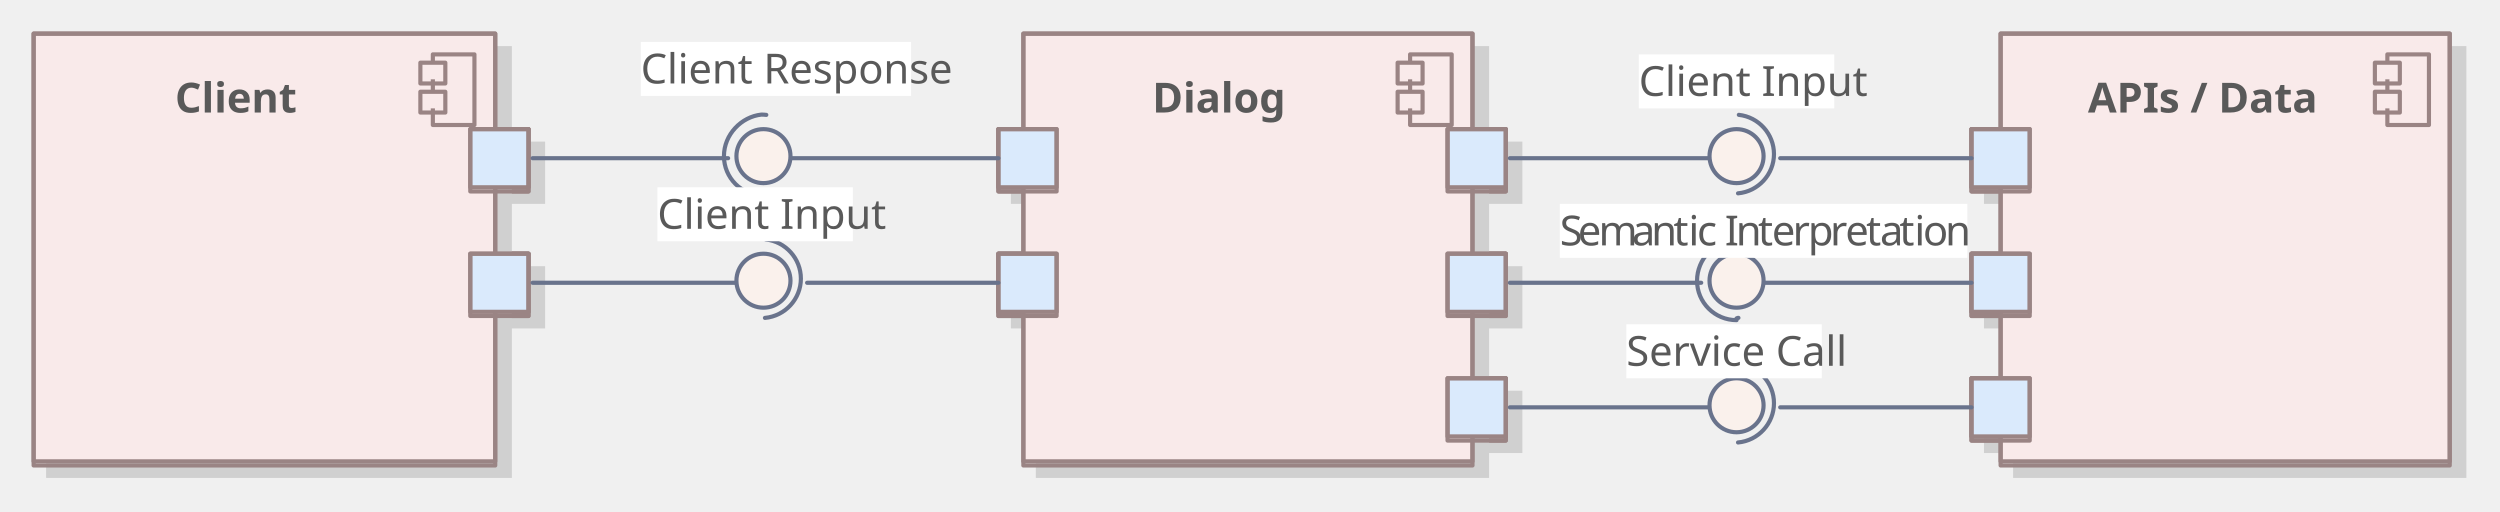
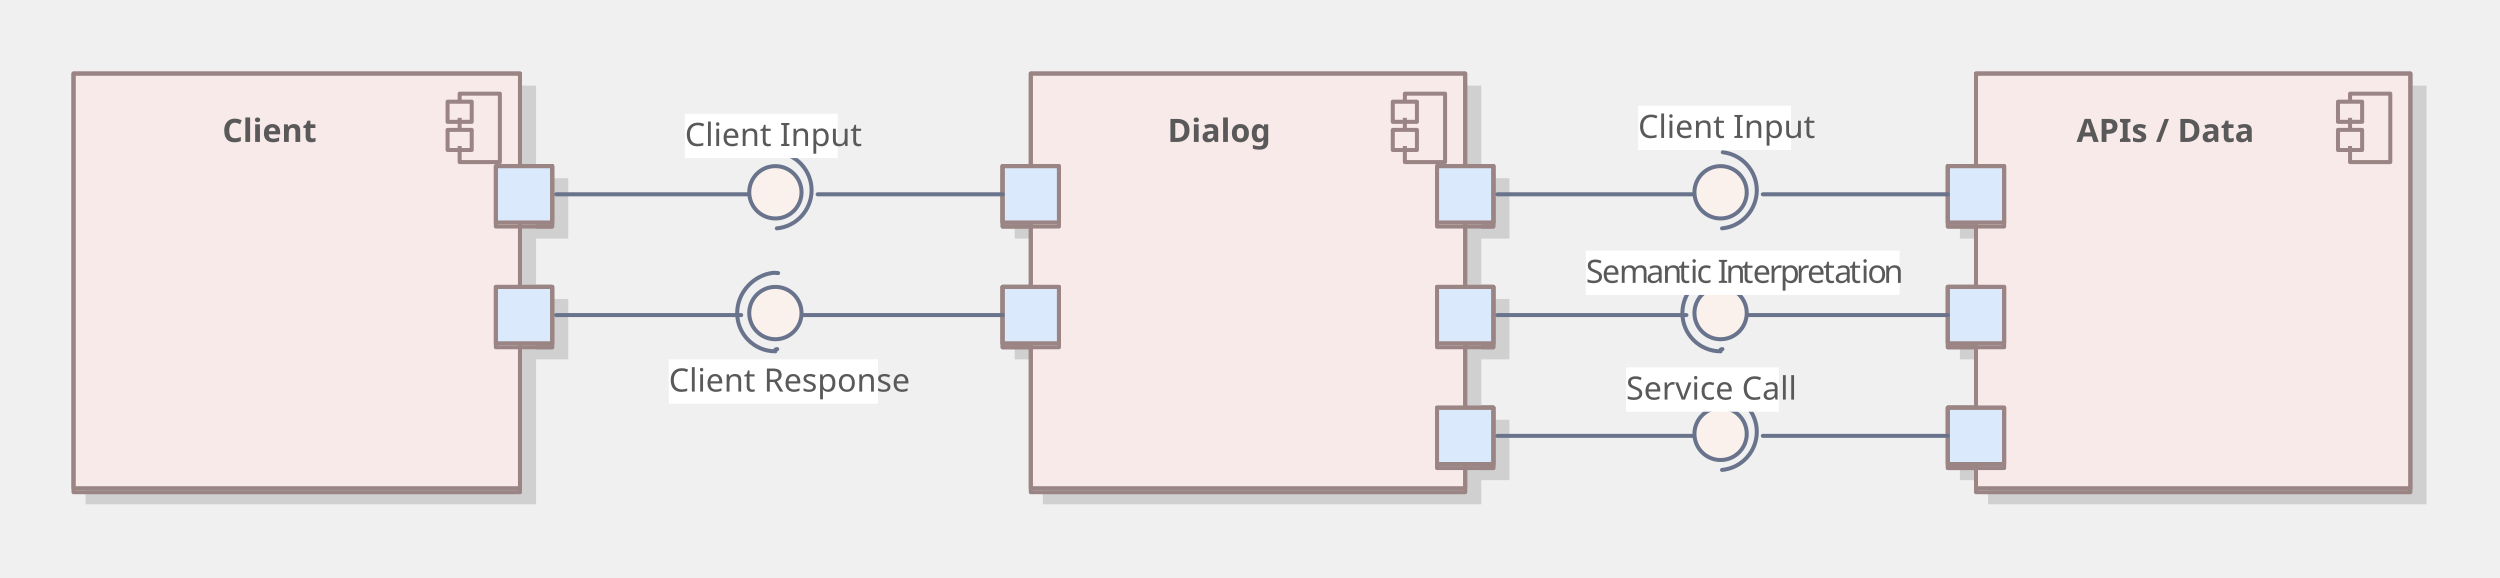
- <svg xmlns="http://www.w3.org/2000/svg" version="1.1" preserveAspectRatio="xMidYMid" xml:space="preserve" width="594.725pt" height="121.695pt" viewBox="75.099 40.99 594.725 121.695">
+ <svg xmlns="http://www.w3.org/2000/svg" version="1.1" preserveAspectRatio="xMidYMid" xml:space="preserve" width="272.033pt" height="62.874pt" viewBox="6.443 6.056 272.033 62.874">
  <g transform="matrix(1 0 0 -1 0 541)">
    <g stroke="#000000" fill="none" fill-rule="evenodd" stroke-width="1" stroke-linecap="round" stroke-linejoin="round" stroke-miterlimit="3" letter-spacing="normal" font-weight="normal" font-style="normal" baseline-shift="0">
-       <g transform="matrix(0.75 0 0 0.75 0 541.4)">
-         <g transform="matrix(1.319031 0 0 -1.317076 0 0)" font-family="CalibriUnicode" font-size="10">
-           <rect fill="#D0D0D0" stroke="none" x="553" y="76" width="15" height="15" />
-           <rect stroke="none" fill="#DAEAFC" x="550" y="73" width="14" height="14" />
-           <rect stroke="#9A8484" x="550" y="73" width="14" height="15" />
-           <rect stroke="#9A8484" x="550" y="73" width="14" height="14" />
-           <rect fill="#D0D0D0" stroke="none" x="553" y="106" width="15" height="15" />
-           <rect stroke="none" fill="#DAEAFC" x="550" y="103" width="14" height="14" />
-           <rect stroke="#9A8484" x="550" y="103" width="14" height="15" />
-           <rect stroke="#9A8484" x="550" y="103" width="14" height="14" />
-           <rect fill="#D0D0D0" stroke="none" x="553" y="136" width="15" height="15" />
-           <rect stroke="none" fill="#DAEAFC" x="550" y="133" width="14" height="14" />
-           <rect stroke="#9A8484" x="550" y="133" width="14" height="15" />
-           <rect stroke="#9A8484" x="550" y="133" width="14" height="14" />
-           <rect fill="#D0D0D0" stroke="none" x="560" y="53" width="109" height="104" />
-           <rect stroke="none" fill="#F9EAEA" x="557" y="50" width="108" height="103" />
-           <rect stroke="#9A8484" x="557" y="50" width="108" height="104" />
-           <rect stroke="#9A8484" x="557" y="50" width="108" height="103" />
-           <text transform="matrix(1 0 0 1 578 59)" fill="#595959" font-weight="bold" stroke="none">
-             <tspan dx="0 " x="0" y="10">APIs / Data</tspan>
+       <g transform="matrix(0.6 0 0 0.6 0 541.4)">
+         <g transform="matrix(0.72944 0 0 -0.730122 0 0)" font-family="CalibriUnicode" font-size="8">
+           <rect fill="#D0D0D0" stroke="none" x="502" y="59" width="15" height="15" />
+           <rect stroke="none" fill="#DAEAFC" x="499" y="56" width="14" height="14" />
+           <rect stroke="#9A8484" x="499" y="56" width="14" height="15" />
+           <rect stroke="#9A8484" x="499" y="56" width="14" height="14" />
+           <rect fill="#D0D0D0" stroke="none" x="502" y="89" width="15" height="15" />
+           <rect stroke="none" fill="#DAEAFC" x="499" y="86" width="14" height="14" />
+           <rect stroke="#9A8484" x="499" y="86" width="14" height="15" />
+           <rect stroke="#9A8484" x="499" y="86" width="14" height="14" />
+           <rect fill="#D0D0D0" stroke="none" x="502" y="119" width="15" height="15" />
+           <rect stroke="none" fill="#DAEAFC" x="499" y="116" width="14" height="14" />
+           <rect stroke="#9A8484" x="499" y="116" width="14" height="15" />
+           <rect stroke="#9A8484" x="499" y="116" width="14" height="14" />
+           <rect fill="#D0D0D0" stroke="none" x="509" y="36" width="109" height="104" />
+           <rect stroke="none" fill="#F9EAEA" x="506" y="33" width="108" height="103" />
+           <rect stroke="#9A8484" x="506" y="33" width="108" height="104" />
+           <rect stroke="#9A8484" x="506" y="33" width="108" height="103" />
+           <text transform="matrix(1 0 0 1 531 42)" fill="#595959" font-weight="bold" stroke="none">
+             <tspan dx="0 " x="0" y="8">APIs / Data</tspan>
          </text>
-           <rect stroke="none" fill="#F9EAEA" x="650" y="55" width="10" height="16" />
-           <rect stroke="#9A8484" x="650" y="55" width="10" height="17" />
-           <rect stroke="none" fill="#F9EAEA" x="647" y="57" width="6" height="4" />
-           <rect stroke="#9A8484" x="647" y="57" width="6" height="5" />
-           <rect stroke="none" fill="#F9EAEA" x="647" y="64" width="6" height="4" />
-           <rect stroke="#9A8484" x="647" y="64" width="6" height="5" />
-           <rect stroke="none" fill="#DAEAFC" x="550" y="73" width="14" height="14" />
-           <rect stroke="#9A8484" x="550" y="73" width="14" height="15" />
-           <rect stroke="#9A8484" x="550" y="73" width="14" height="14" />
-           <rect stroke="none" fill="#DAEAFC" x="550" y="103" width="14" height="14" />
-           <rect stroke="#9A8484" x="550" y="103" width="14" height="15" />
-           <rect stroke="#9A8484" x="550" y="103" width="14" height="14" />
-           <rect stroke="none" fill="#DAEAFC" x="550" y="133" width="14" height="14" />
-           <rect stroke="#9A8484" x="550" y="133" width="14" height="15" />
-           <rect stroke="#9A8484" x="550" y="133" width="14" height="14" />
-           <rect fill="#D0D0D0" stroke="none" x="319" y="106" width="15" height="15" />
-           <rect stroke="none" fill="#DAEAFC" x="316" y="103" width="14" height="14" />
-           <rect stroke="#9A8484" x="316" y="103" width="14" height="15" />
-           <rect stroke="#9A8484" x="316" y="103" width="14" height="14" />
-           <rect fill="#D0D0D0" stroke="none" x="319" y="76" width="15" height="15" />
-           <rect stroke="none" fill="#DAEAFC" x="316" y="73" width="14" height="14" />
-           <rect stroke="#9A8484" x="316" y="73" width="14" height="15" />
-           <rect stroke="#9A8484" x="316" y="73" width="14" height="14" />
-           <rect fill="#D0D0D0" stroke="none" x="427" y="76" width="15" height="15" />
-           <rect stroke="none" fill="#DAEAFC" x="424" y="73" width="14" height="14" />
-           <rect stroke="#9A8484" x="424" y="73" width="14" height="15" />
-           <rect stroke="#9A8484" x="424" y="73" width="14" height="14" />
-           <rect fill="#D0D0D0" stroke="none" x="427" y="106" width="15" height="15" />
-           <rect stroke="none" fill="#DAEAFC" x="424" y="103" width="14" height="14" />
-           <rect stroke="#9A8484" x="424" y="103" width="14" height="15" />
-           <rect stroke="#9A8484" x="424" y="103" width="14" height="14" />
-           <rect fill="#D0D0D0" stroke="none" x="427" y="136" width="15" height="15" />
-           <rect stroke="none" fill="#DAEAFC" x="424" y="133" width="14" height="14" />
-           <rect stroke="#9A8484" x="424" y="133" width="14" height="15" />
-           <rect stroke="#9A8484" x="424" y="133" width="14" height="14" />
-           <rect fill="#D0D0D0" stroke="none" x="325" y="53" width="109" height="104" />
-           <rect stroke="none" fill="#F9EAEA" x="322" y="50" width="108" height="103" />
-           <rect stroke="#9A8484" x="322" y="50" width="108" height="104" />
-           <rect stroke="#9A8484" x="322" y="50" width="108" height="103" />
-           <text transform="matrix(1 0 0 1 353 59)" fill="#595959" font-weight="bold" stroke="none">
-             <tspan dx="0 " x="0" y="10">Dialog</tspan>
+           <rect stroke="none" fill="#F9EAEA" x="599" y="38" width="10" height="16" />
+           <rect stroke="#9A8484" x="599" y="38" width="10" height="17" />
+           <rect stroke="none" fill="#F9EAEA" x="596" y="40" width="6" height="4" />
+           <rect stroke="#9A8484" x="596" y="40" width="6" height="5" />
+           <rect stroke="none" fill="#F9EAEA" x="596" y="47" width="6" height="4" />
+           <rect stroke="#9A8484" x="596" y="47" width="6" height="5" />
+           <rect stroke="none" fill="#DAEAFC" x="499" y="56" width="14" height="14" />
+           <rect stroke="#9A8484" x="499" y="56" width="14" height="15" />
+           <rect stroke="#9A8484" x="499" y="56" width="14" height="14" />
+           <rect stroke="none" fill="#DAEAFC" x="499" y="86" width="14" height="14" />
+           <rect stroke="#9A8484" x="499" y="86" width="14" height="15" />
+           <rect stroke="#9A8484" x="499" y="86" width="14" height="14" />
+           <rect stroke="none" fill="#DAEAFC" x="499" y="116" width="14" height="14" />
+           <rect stroke="#9A8484" x="499" y="116" width="14" height="15" />
+           <rect stroke="#9A8484" x="499" y="116" width="14" height="14" />
+           <rect fill="#D0D0D0" stroke="none" x="267" y="59" width="15" height="15" />
+           <rect stroke="none" fill="#DAEAFC" x="264" y="56" width="14" height="14" />
+           <rect stroke="#9A8484" x="264" y="56" width="14" height="15" />
+           <rect stroke="#9A8484" x="264" y="56" width="14" height="14" />
+           <rect fill="#D0D0D0" stroke="none" x="267" y="89" width="15" height="15" />
+           <rect stroke="none" fill="#DAEAFC" x="264" y="86" width="14" height="14" />
+           <rect stroke="#9A8484" x="264" y="86" width="14" height="15" />
+           <rect stroke="#9A8484" x="264" y="86" width="14" height="14" />
+           <rect fill="#D0D0D0" stroke="none" x="375" y="59" width="15" height="15" />
+           <rect stroke="none" fill="#DAEAFC" x="372" y="56" width="14" height="14" />
+           <rect stroke="#9A8484" x="372" y="56" width="14" height="15" />
+           <rect stroke="#9A8484" x="372" y="56" width="14" height="14" />
+           <rect fill="#D0D0D0" stroke="none" x="375" y="89" width="15" height="15" />
+           <rect stroke="none" fill="#DAEAFC" x="372" y="86" width="14" height="14" />
+           <rect stroke="#9A8484" x="372" y="86" width="14" height="15" />
+           <rect stroke="#9A8484" x="372" y="86" width="14" height="14" />
+           <rect fill="#D0D0D0" stroke="none" x="375" y="119" width="15" height="15" />
+           <rect stroke="none" fill="#DAEAFC" x="372" y="116" width="14" height="14" />
+           <rect stroke="#9A8484" x="372" y="116" width="14" height="15" />
+           <rect stroke="#9A8484" x="372" y="116" width="14" height="14" />
+           <rect fill="#D0D0D0" stroke="none" x="274" y="36" width="109" height="104" />
+           <rect stroke="none" fill="#F9EAEA" x="271" y="33" width="108" height="103" />
+           <rect stroke="#9A8484" x="271" y="33" width="108" height="104" />
+           <rect stroke="#9A8484" x="271" y="33" width="108" height="103" />
+           <text transform="matrix(1 0 0 1 305 42)" fill="#595959" font-weight="bold" stroke="none">
+             <tspan dx="0 " x="0" y="8">Dialog</tspan>
          </text>
-           <rect stroke="none" fill="#F9EAEA" x="415" y="55" width="10" height="16" />
-           <rect stroke="#9A8484" x="415" y="55" width="10" height="17" />
-           <rect stroke="none" fill="#F9EAEA" x="412" y="57" width="6" height="4" />
-           <rect stroke="#9A8484" x="412" y="57" width="6" height="5" />
-           <rect stroke="none" fill="#F9EAEA" x="412" y="64" width="6" height="4" />
-           <rect stroke="#9A8484" x="412" y="64" width="6" height="5" />
-           <rect stroke="none" fill="#DAEAFC" x="316" y="103" width="14" height="14" />
-           <rect stroke="#9A8484" x="316" y="103" width="14" height="15" />
-           <rect stroke="#9A8484" x="316" y="103" width="14" height="14" />
-           <rect stroke="none" fill="#DAEAFC" x="316" y="73" width="14" height="14" />
-           <rect stroke="#9A8484" x="316" y="73" width="14" height="15" />
-           <rect stroke="#9A8484" x="316" y="73" width="14" height="14" />
-           <rect stroke="none" fill="#DAEAFC" x="424" y="73" width="14" height="14" />
-           <rect stroke="#9A8484" x="424" y="73" width="14" height="15" />
-           <rect stroke="#9A8484" x="424" y="73" width="14" height="14" />
-           <rect stroke="none" fill="#DAEAFC" x="424" y="103" width="14" height="14" />
-           <rect stroke="#9A8484" x="424" y="103" width="14" height="15" />
-           <rect stroke="#9A8484" x="424" y="103" width="14" height="14" />
-           <rect stroke="none" fill="#DAEAFC" x="424" y="133" width="14" height="14" />
-           <rect stroke="#9A8484" x="424" y="133" width="14" height="15" />
-           <rect stroke="#9A8484" x="424" y="133" width="14" height="14" />
-           <rect fill="#D0D0D0" stroke="none" x="192" y="106" width="15" height="15" />
-           <rect stroke="none" fill="#DAEAFC" x="189" y="103" width="14" height="14" />
-           <rect stroke="#9A8484" x="189" y="103" width="14" height="15" />
-           <rect stroke="#9A8484" x="189" y="103" width="14" height="14" />
-           <rect fill="#D0D0D0" stroke="none" x="192" y="76" width="15" height="15" />
-           <rect stroke="none" fill="#DAEAFC" x="189" y="73" width="14" height="14" />
-           <rect stroke="#9A8484" x="189" y="73" width="14" height="15" />
-           <rect stroke="#9A8484" x="189" y="73" width="14" height="14" />
-           <rect fill="#D0D0D0" stroke="none" x="87" y="53" width="112" height="104" />
-           <rect stroke="none" fill="#F9EAEA" x="84" y="50" width="111" height="103" />
-           <rect stroke="#9A8484" x="84" y="50" width="111" height="104" />
-           <rect stroke="#9A8484" x="84" y="50" width="111" height="103" />
-           <text transform="matrix(1 0 0 1 118 59)" fill="#595959" font-weight="bold" stroke="none">
-             <tspan dx="0 " x="0" y="10">Client</tspan>
+           <rect stroke="none" fill="#F9EAEA" x="364" y="38" width="10" height="16" />
+           <rect stroke="#9A8484" x="364" y="38" width="10" height="17" />
+           <rect stroke="none" fill="#F9EAEA" x="361" y="40" width="6" height="4" />
+           <rect stroke="#9A8484" x="361" y="40" width="6" height="5" />
+           <rect stroke="none" fill="#F9EAEA" x="361" y="47" width="6" height="4" />
+           <rect stroke="#9A8484" x="361" y="47" width="6" height="5" />
+           <rect stroke="none" fill="#DAEAFC" x="264" y="56" width="14" height="14" />
+           <rect stroke="#9A8484" x="264" y="56" width="14" height="15" />
+           <rect stroke="#9A8484" x="264" y="56" width="14" height="14" />
+           <rect stroke="none" fill="#DAEAFC" x="264" y="86" width="14" height="14" />
+           <rect stroke="#9A8484" x="264" y="86" width="14" height="15" />
+           <rect stroke="#9A8484" x="264" y="86" width="14" height="14" />
+           <rect stroke="none" fill="#DAEAFC" x="372" y="56" width="14" height="14" />
+           <rect stroke="#9A8484" x="372" y="56" width="14" height="15" />
+           <rect stroke="#9A8484" x="372" y="56" width="14" height="14" />
+           <rect stroke="none" fill="#DAEAFC" x="372" y="86" width="14" height="14" />
+           <rect stroke="#9A8484" x="372" y="86" width="14" height="15" />
+           <rect stroke="#9A8484" x="372" y="86" width="14" height="14" />
+           <rect stroke="none" fill="#DAEAFC" x="372" y="116" width="14" height="14" />
+           <rect stroke="#9A8484" x="372" y="116" width="14" height="15" />
+           <rect stroke="#9A8484" x="372" y="116" width="14" height="14" />
+           <rect fill="#D0D0D0" stroke="none" x="141" y="59" width="15" height="15" />
+           <rect stroke="none" fill="#DAEAFC" x="138" y="56" width="14" height="14" />
+           <rect stroke="#9A8484" x="138" y="56" width="14" height="15" />
+           <rect stroke="#9A8484" x="138" y="56" width="14" height="14" />
+           <rect fill="#D0D0D0" stroke="none" x="141" y="89" width="15" height="15" />
+           <rect stroke="none" fill="#DAEAFC" x="138" y="86" width="14" height="14" />
+           <rect stroke="#9A8484" x="138" y="86" width="14" height="15" />
+           <rect stroke="#9A8484" x="138" y="86" width="14" height="14" />
+           <rect fill="#D0D0D0" stroke="none" x="36" y="36" width="112" height="104" />
+           <rect stroke="none" fill="#F9EAEA" x="33" y="33" width="111" height="103" />
+           <rect stroke="#9A8484" x="33" y="33" width="111" height="104" />
+           <rect stroke="#9A8484" x="33" y="33" width="111" height="103" />
+           <text transform="matrix(1 0 0 1 70 42)" fill="#595959" font-weight="bold" stroke="none">
+             <tspan dx="0 " x="0" y="8">Client</tspan>
          </text>
-           <rect stroke="none" fill="#F9EAEA" x="180" y="55" width="10" height="16" />
-           <rect stroke="#9A8484" x="180" y="55" width="10" height="17" />
-           <rect stroke="none" fill="#F9EAEA" x="177" y="57" width="6" height="4" />
-           <rect stroke="#9A8484" x="177" y="57" width="6" height="5" />
-           <rect stroke="none" fill="#F9EAEA" x="177" y="64" width="6" height="4" />
-           <rect stroke="#9A8484" x="177" y="64" width="6" height="5" />
-           <rect stroke="none" fill="#DAEAFC" x="189" y="103" width="14" height="14" />
-           <rect stroke="#9A8484" x="189" y="103" width="14" height="15" />
-           <rect stroke="#9A8484" x="189" y="103" width="14" height="14" />
-           <rect stroke="none" fill="#DAEAFC" x="189" y="73" width="14" height="14" />
-           <rect stroke="#9A8484" x="189" y="73" width="14" height="15" />
-           <rect stroke="#9A8484" x="189" y="73" width="14" height="14" />
-           <path stroke="#69738C" d="M204 80h47M260.18 69.57C259.79 69.52 259.39 69.5 259 69.5C254.25 70 250 74.25 250 79.5C250 84.75 254.25 89 259.5 89C259.32 88.5 259.63 88.48 259.95 88.45M266 80h50" />
-           <path stroke="none" fill="#FAF1EC" d="M253 79.5C253 75.91 255.91 73 259.5 73C263.09 73 266 75.91 266 79.5C266 83.09 263.09 86 259.5 86C255.91 86 253 83.09 253 79.5" />
-           <path stroke="#69738C" d="M253 79.5C253 75.91 255.91 73 259.5 73C263.09 73 266 75.91 266 79.5C266 83.09 263.09 86 259.5 86C255.91 86 253 83.09 253 79.5M316 110H270M259.86 118.46C264.73 118.02 268.5 113.89 268.5 109C268.5 104.18 264.84 100.09 260.05 99.56M253 110H204" />
-           <path stroke="none" fill="#FAF1EC" d="M253 109.5C253 105.91 255.91 103 259.5 103C263.09 103 266 105.91 266 109.5C266 113.09 263.09 116 259.5 116C255.91 116 253 113.09 253 109.5" />
-           <path stroke="#69738C" d="M253 109.5C253 105.91 255.91 103 259.5 103C263.09 103 266 105.91 266 109.5C266 113.09 263.09 116 259.5 116C255.91 116 253 113.09 253 109.5M550 140H504M493.86 148.46C498.73 148.02 502.5 143.89 502.5 139C502.5 134.18 498.84 130.09 494.05 129.56M487 140H439" />
-           <path stroke="none" fill="#FAF1EC" d="M487 139.5C487 135.91 489.91 133 493.5 133C497.09 133 500 135.91 500 139.5C500 143.09 497.09 146 493.5 146C489.91 146 487 143.09 487 139.5" />
-           <path stroke="#69738C" d="M487 139.5C487 135.91 489.91 133 493.5 133C497.09 133 500 135.91 500 139.5C500 143.09 497.09 146 493.5 146C489.91 146 487 143.09 487 139.5M439 110h46M494.18 99.57C493.79 99.52 493.39 99.5 493 99.5C488.25 100 484 104.25 484 109.5C484 114.75 488.25 119 493.5 119C493.32 118.5 493.63 118.48 493.95 118.45M500 110h50" />
-           <path stroke="none" fill="#FAF1EC" d="M487 109.5C487 105.91 489.91 103 493.5 103C497.09 103 500 105.91 500 109.5C500 113.09 497.09 116 493.5 116C489.91 116 487 113.09 487 109.5" />
-           <path stroke="#69738C" d="M487 109.5C487 105.91 489.91 103 493.5 103C497.09 103 500 105.91 500 109.5C500 113.09 497.09 116 493.5 116C489.91 116 487 113.09 487 109.5M550 80H504M493.86 88.46C498.73 88.02 502.5 83.89 502.5 79C502.5 74.18 498.84 70.09 494.05 69.56M487 80H439" />
-           <path stroke="none" fill="#FAF1EC" d="M487 79.5C487 75.91 489.91 73 493.5 73C497.09 73 500 75.91 500 79.5C500 83.09 497.09 86 493.5 86C489.91 86 487 83.09 487 79.5" />
-           <path stroke="#69738C" d="M487 79.5C487 75.91 489.91 73 493.5 73C497.09 73 500 75.91 500 79.5C500 83.09 497.09 86 493.5 86C489.91 86 487 83.09 487 79.5" />
-           <g transform="matrix(1 0 0 -1 451 91)">
-             <rect fill="#FFFFFF" stroke="none" x="0" width="98" y="-13" height="13" />
+           <rect stroke="none" fill="#F9EAEA" x="129" y="38" width="10" height="16" />
+           <rect stroke="#9A8484" x="129" y="38" width="10" height="17" />
+           <rect stroke="none" fill="#F9EAEA" x="126" y="40" width="6" height="4" />
+           <rect stroke="#9A8484" x="126" y="40" width="6" height="5" />
+           <rect stroke="none" fill="#F9EAEA" x="126" y="47" width="6" height="4" />
+           <rect stroke="#9A8484" x="126" y="47" width="6" height="5" />
+           <rect stroke="none" fill="#DAEAFC" x="138" y="56" width="14" height="14" />
+           <rect stroke="#9A8484" x="138" y="56" width="14" height="15" />
+           <rect stroke="#9A8484" x="138" y="56" width="14" height="14" />
+           <rect stroke="none" fill="#DAEAFC" x="138" y="86" width="14" height="14" />
+           <rect stroke="#9A8484" x="138" y="86" width="14" height="15" />
+           <rect stroke="#9A8484" x="138" y="86" width="14" height="14" />
+           <path stroke="#69738C" d="M153 93h46M208.18 82.57C207.79 82.52 207.39 82.5 207 82.5C202.25 83 198 87.25 198 92.5C198 97.75 202.25 102 207.5 102C207.32 101.5 207.63 101.48 207.95 101.45M214 93h50" />
+           <path stroke="none" fill="#FAF1EC" d="M201 92.5C201 88.91 203.91 86 207.5 86C211.09 86 214 88.91 214 92.5C214 96.09 211.09 99 207.5 99C203.91 99 201 96.09 201 92.5" />
+           <path stroke="#69738C" d="M201 92.5C201 88.91 203.91 86 207.5 86C211.09 86 214 88.91 214 92.5C214 96.09 211.09 99 207.5 99C203.91 99 201 96.09 201 92.5M264 63H218M207.86 71.46C212.73 71.02 216.5 66.89 216.5 62C216.5 57.18 212.84 53.09 208.05 52.56M201 63H153" />
+           <path stroke="none" fill="#FAF1EC" d="M201 62.5C201 58.91 203.91 56 207.5 56C211.09 56 214 58.91 214 62.5C214 66.09 211.09 69 207.5 69C203.91 69 201 66.09 201 62.5" />
+           <path stroke="#69738C" d="M201 62.5C201 58.91 203.91 56 207.5 56C211.09 56 214 58.91 214 62.5C214 66.09 211.09 69 207.5 69C203.91 69 201 66.09 201 62.5M499 123H453M442.86 131.46C447.73 131.02 451.5 126.89 451.5 122C451.5 117.18 447.84 113.09 443.05 112.56M436 123H387" />
+           <path stroke="none" fill="#FAF1EC" d="M436 122.5C436 118.91 438.91 116 442.5 116C446.09 116 449 118.91 449 122.5C449 126.09 446.09 129 442.5 129C438.91 129 436 126.09 436 122.5" />
+           <path stroke="#69738C" d="M436 122.5C436 118.91 438.91 116 442.5 116C446.09 116 449 118.91 449 122.5C449 126.09 446.09 129 442.5 129C438.91 129 436 126.09 436 122.5M387 93h47M443.18 82.57C442.79 82.52 442.39 82.5 442 82.5C437.25 83 433 87.25 433 92.5C433 97.75 437.25 102 442.5 102C442.32 101.5 442.63 101.48 442.95 101.45M449 93h50" />
+           <path stroke="none" fill="#FAF1EC" d="M436 92.5C436 88.91 438.91 86 442.5 86C446.09 86 449 88.91 449 92.5C449 96.09 446.09 99 442.5 99C438.91 99 436 96.09 436 92.5" />
+           <path stroke="#69738C" d="M436 92.5C436 88.91 438.91 86 442.5 86C446.09 86 449 88.91 449 92.5C449 96.09 446.09 99 442.5 99C438.91 99 436 96.09 436 92.5M499 63H453M442.86 71.46C447.73 71.02 451.5 66.89 451.5 62C451.5 57.18 447.84 53.09 443.05 52.56M436 63H387" />
+           <path stroke="none" fill="#FAF1EC" d="M436 62.5C436 58.91 438.91 56 442.5 56C446.09 56 449 58.91 449 62.5C449 66.09 446.09 69 442.5 69C438.91 69 436 66.09 436 62.5" />
+           <path stroke="#69738C" d="M436 62.5C436 58.91 438.91 56 442.5 56C446.09 56 449 58.91 449 62.5C449 66.09 446.09 69 442.5 69C438.91 69 436 66.09 436 62.5" />
+           <g transform="matrix(1 0 0 -1 185 43)">
+             <rect fill="#FFFFFF" stroke="none" x="0" width="38" y="-11" height="11" />
          </g>
-           <text transform="matrix(1 0 0 1 451 91)" fill="#595959" stroke="none">
-             <tspan dx="0 " x="0" y="10">S</tspan>
-             <tspan dx="0 " x="4.333" y="10">e</tspan>
-             <tspan dx="0 " x="9.333" y="10">m</tspan>
-             <tspan dx="0 " x="17.333" y="10">a</tspan>
-             <tspan dx="0 " x="22" y="10">n</tspan>
-             <tspan dx="0 0 " x="27.333" y="10">ti</tspan>
-             <tspan dx="0 " x="33" y="10">c</tspan>
-             <tspan dx="0 " x="37.333" y="10"> </tspan>
-             <tspan dx="0 " x="39.667" y="10">I</tspan>
-             <tspan dx="0 " x="42.333" y="10">n</tspan>
-             <tspan dx="0 " x="47.667" y="10">t</tspan>
-             <tspan dx="0 " x="51" y="10">e</tspan>
-             <tspan dx="0 " x="56" y="10">r</tspan>
-             <tspan dx="0 " x="59.667" y="10">p</tspan>
-             <tspan dx="0 " x="65" y="10">r</tspan>
-             <tspan dx="0 " x="68.667" y="10">e</tspan>
-             <tspan dx="0 " x="73.667" y="10">t</tspan>
-             <tspan dx="0 " x="77" y="10">a</tspan>
-             <tspan dx="0 0 " x="81.667" y="10">ti</tspan>
-             <tspan dx="0 " x="87.333" y="10">o</tspan>
-             <tspan dx="0 " x="92.667" y="10">n</tspan>
+           <text transform="matrix(1 0 0 1 185 43)" fill="#595959" stroke="none">
+             <tspan dx="0 " x="0" y="8">Client Input</tspan>
          </text>
-           <g transform="matrix(1 0 0 -1 467 120)">
-             <rect fill="#FFFFFF" stroke="none" x="0" width="47" y="-13" height="13" />
+           <g transform="matrix(1 0 0 -1 181 104)">
+             <rect fill="#FFFFFF" stroke="none" x="0" width="52" y="-11" height="11" />
          </g>
-           <text transform="matrix(1 0 0 1 467 120)" fill="#595959" stroke="none">
-             <tspan dx="0 " x="0" y="10">Service Call</tspan>
+           <text transform="matrix(1 0 0 1 181 104)" fill="#595959" stroke="none">
+             <tspan dx="0 " x="0" y="8">Client Response</tspan>
          </text>
-           <g transform="matrix(1 0 0 -1 234 87)">
-             <rect fill="#FFFFFF" stroke="none" x="0" width="47" y="-13" height="13" />
+           <g transform="matrix(1 0 0 -1 409 77)">
+             <rect fill="#FFFFFF" stroke="none" x="0" width="78" y="-11" height="11" />
          </g>
-           <text transform="matrix(1 0 0 1 234 87)" fill="#595959" stroke="none">
-             <tspan dx="0 " x="0" y="10">Client Input</tspan>
+           <text transform="matrix(1 0 0 1 409 77)" fill="#595959" stroke="none">
+             <tspan dx="0 " x="0" y="8">S</tspan>
+             <tspan dx="0 " x="4" y="8">e</tspan>
+             <tspan dx="0 " x="8.25" y="8">m</tspan>
+             <tspan dx="0 " x="15" y="8">a</tspan>
+             <tspan dx="0 " x="19" y="8">n</tspan>
+             <tspan dx="0 0 " x="23" y="8">ti</tspan>
+             <tspan dx="0 " x="27.5" y="8">c</tspan>
+             <tspan dx="0 " x="31" y="8"> </tspan>
+             <tspan dx="0 " x="32.75" y="8">I</tspan>
+             <tspan dx="0 " x="34.75" y="8">n</tspan>
+             <tspan dx="0 " x="38.75" y="8">t</tspan>
+             <tspan dx="0 " x="41.5" y="8">e</tspan>
+             <tspan dx="0 " x="45.5" y="8">r</tspan>
+             <tspan dx="0 " x="48.25" y="8">p</tspan>
+             <tspan dx="0 " x="52.25" y="8">r</tspan>
+             <tspan dx="0 " x="55" y="8">e</tspan>
+             <tspan dx="0 " x="59" y="8">t</tspan>
+             <tspan dx="0 " x="61.75" y="8">a</tspan>
+             <tspan dx="0 0 " x="65.5" y="8">ti</tspan>
+             <tspan dx="0 " x="70" y="8">o</tspan>
+             <tspan dx="0 " x="74" y="8">n</tspan>
          </text>
-           <g transform="matrix(1 0 0 -1 470 55)">
-             <rect fill="#FFFFFF" stroke="none" x="0" width="47" y="-13" height="13" />
+           <g transform="matrix(1 0 0 -1 419 106)">
+             <rect fill="#FFFFFF" stroke="none" x="0" width="38" y="-11" height="11" />
          </g>
-           <text transform="matrix(1 0 0 1 470 55)" fill="#595959" stroke="none">
-             <tspan dx="0 " x="0" y="10">Client Input</tspan>
+           <text transform="matrix(1 0 0 1 419 106)" fill="#595959" stroke="none">
+             <tspan dx="0 " x="0" y="8">Service Call</tspan>
          </text>
-           <g transform="matrix(1 0 0 -1 230 52)">
-             <rect fill="#FFFFFF" stroke="none" x="0" width="65" y="-13" height="13" />
+           <g transform="matrix(1 0 0 -1 422 41)">
+             <rect fill="#FFFFFF" stroke="none" x="0" width="38" y="-11" height="11" />
          </g>
-           <text transform="matrix(1 0 0 1 230 52)" fill="#595959" stroke="none">
-             <tspan dx="0 " x="0" y="10">Client Response</tspan>
+           <text transform="matrix(1 0 0 1 422 41)" fill="#595959" stroke="none">
+             <tspan dx="0 " x="0" y="8">Client Input</tspan>
          </text>
        </g>
      </g>
    </g>
  </g>
</svg>
